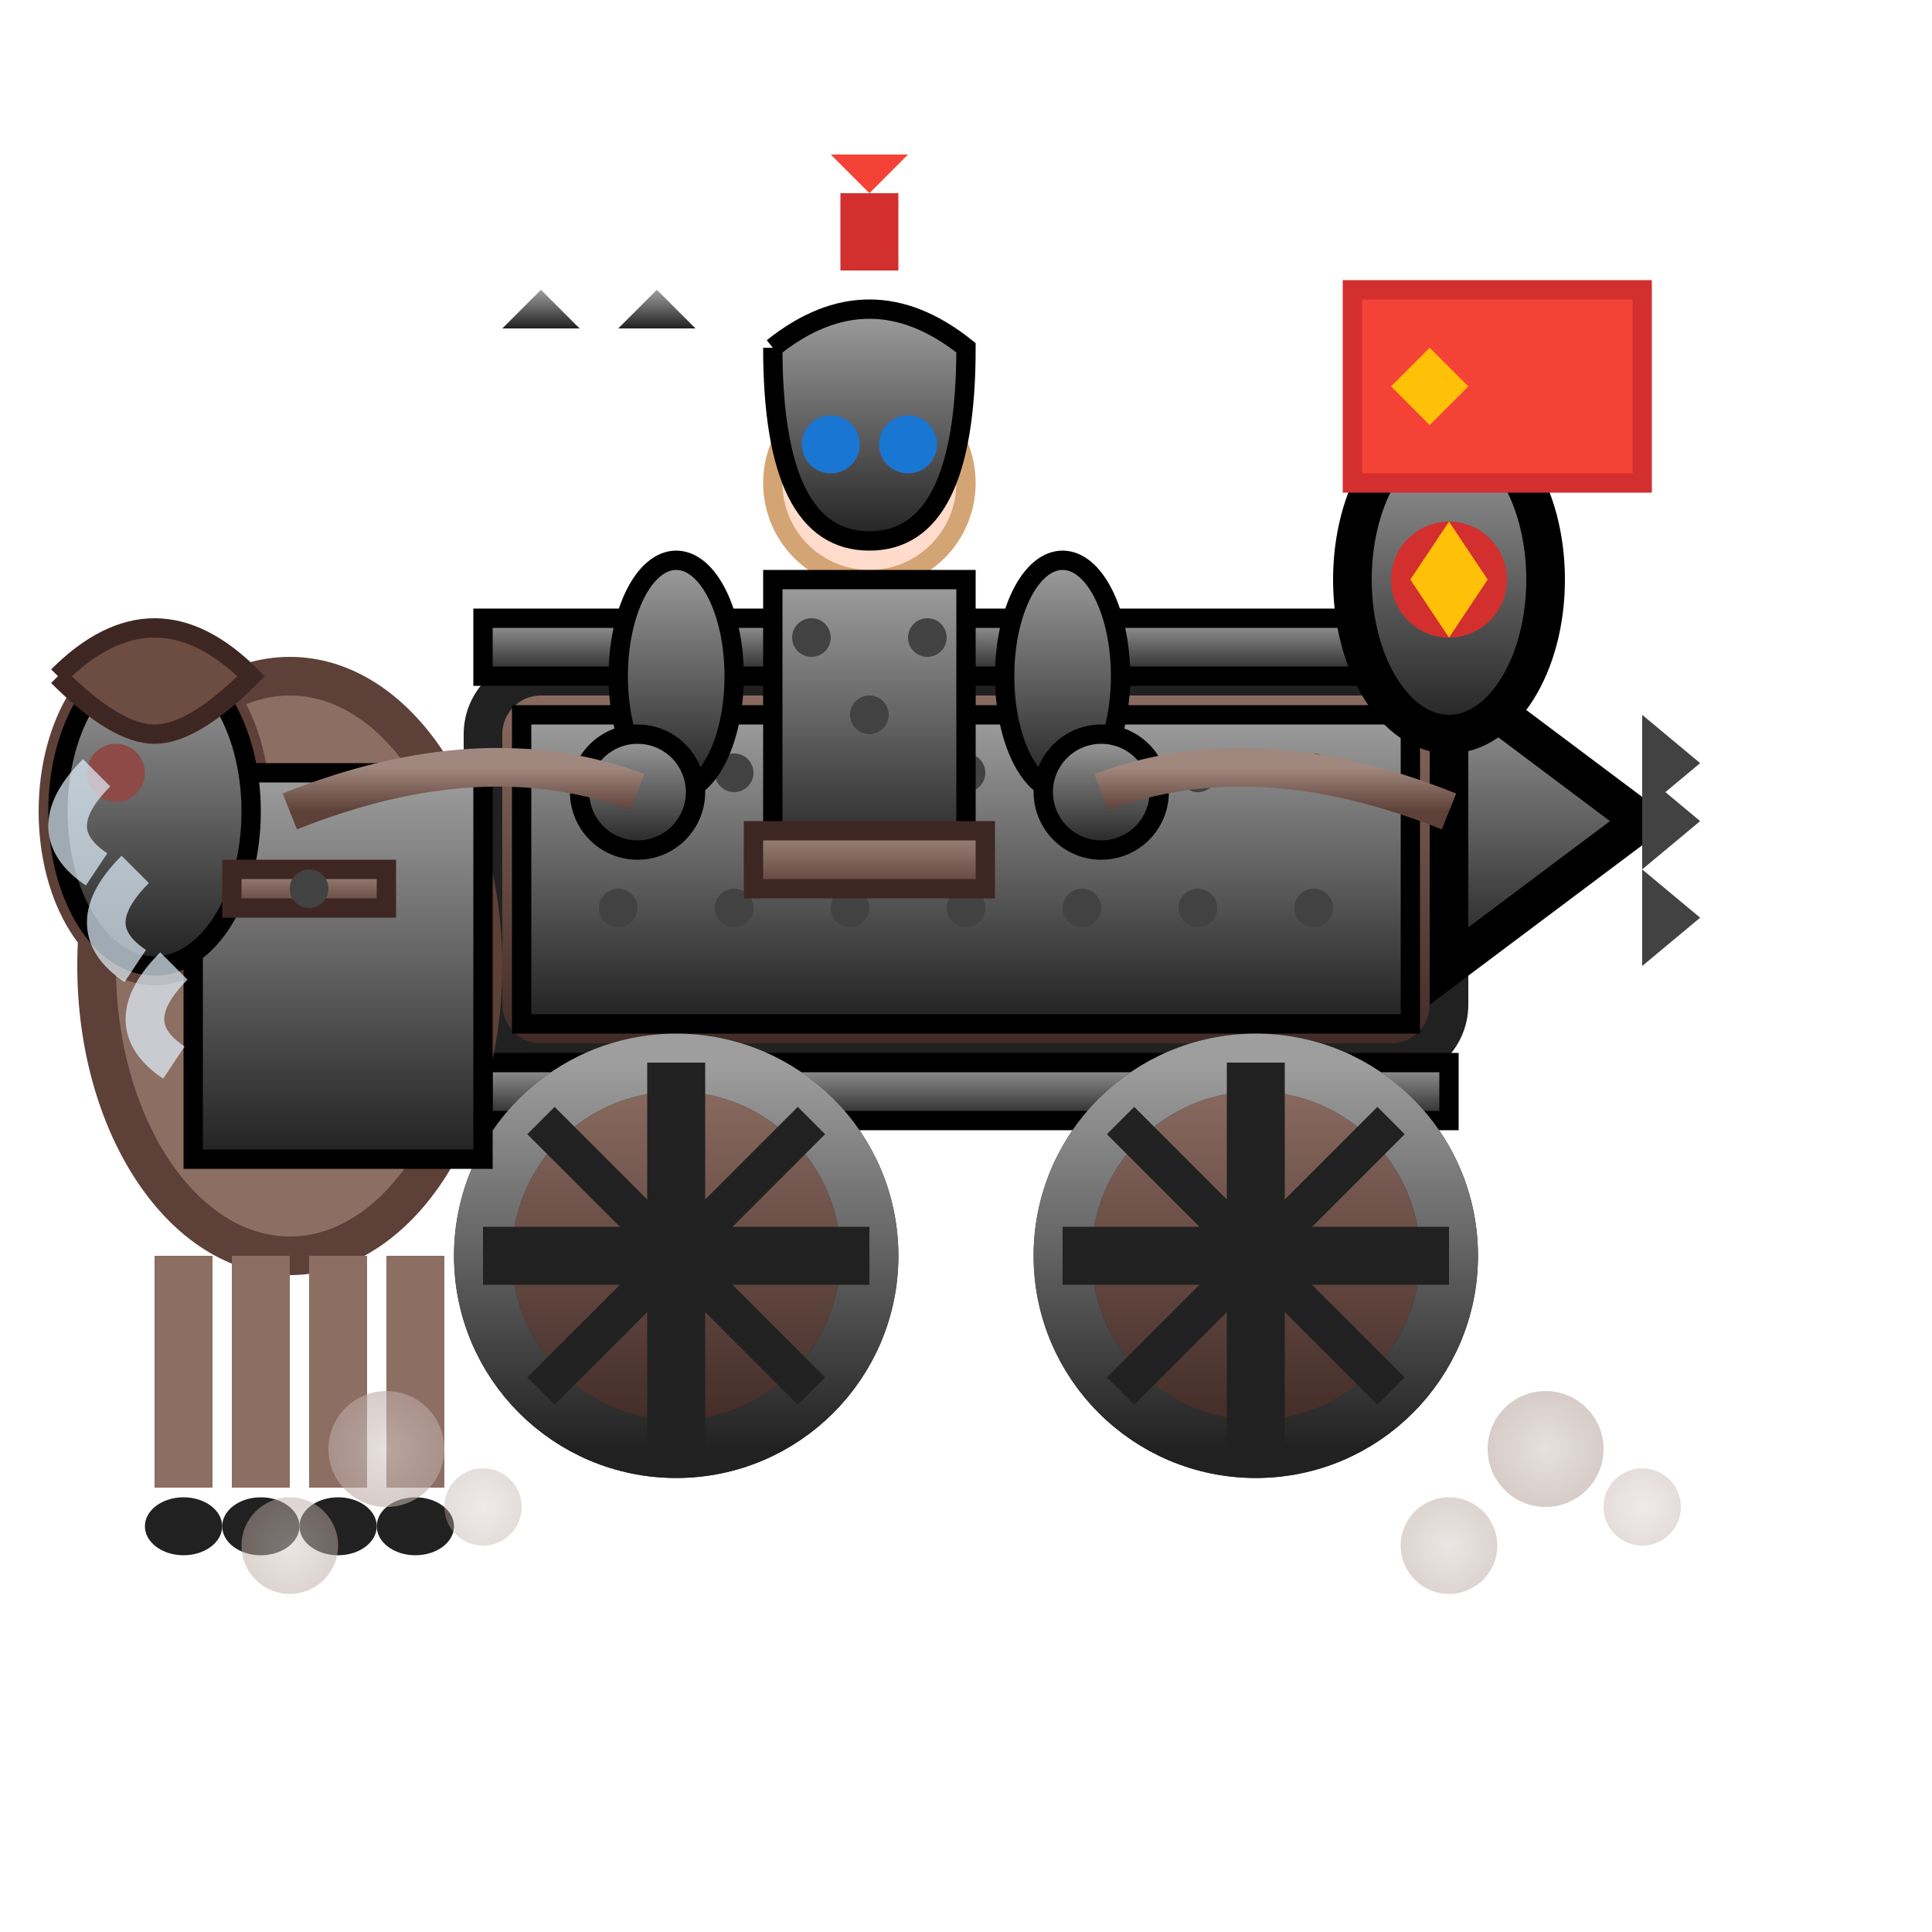
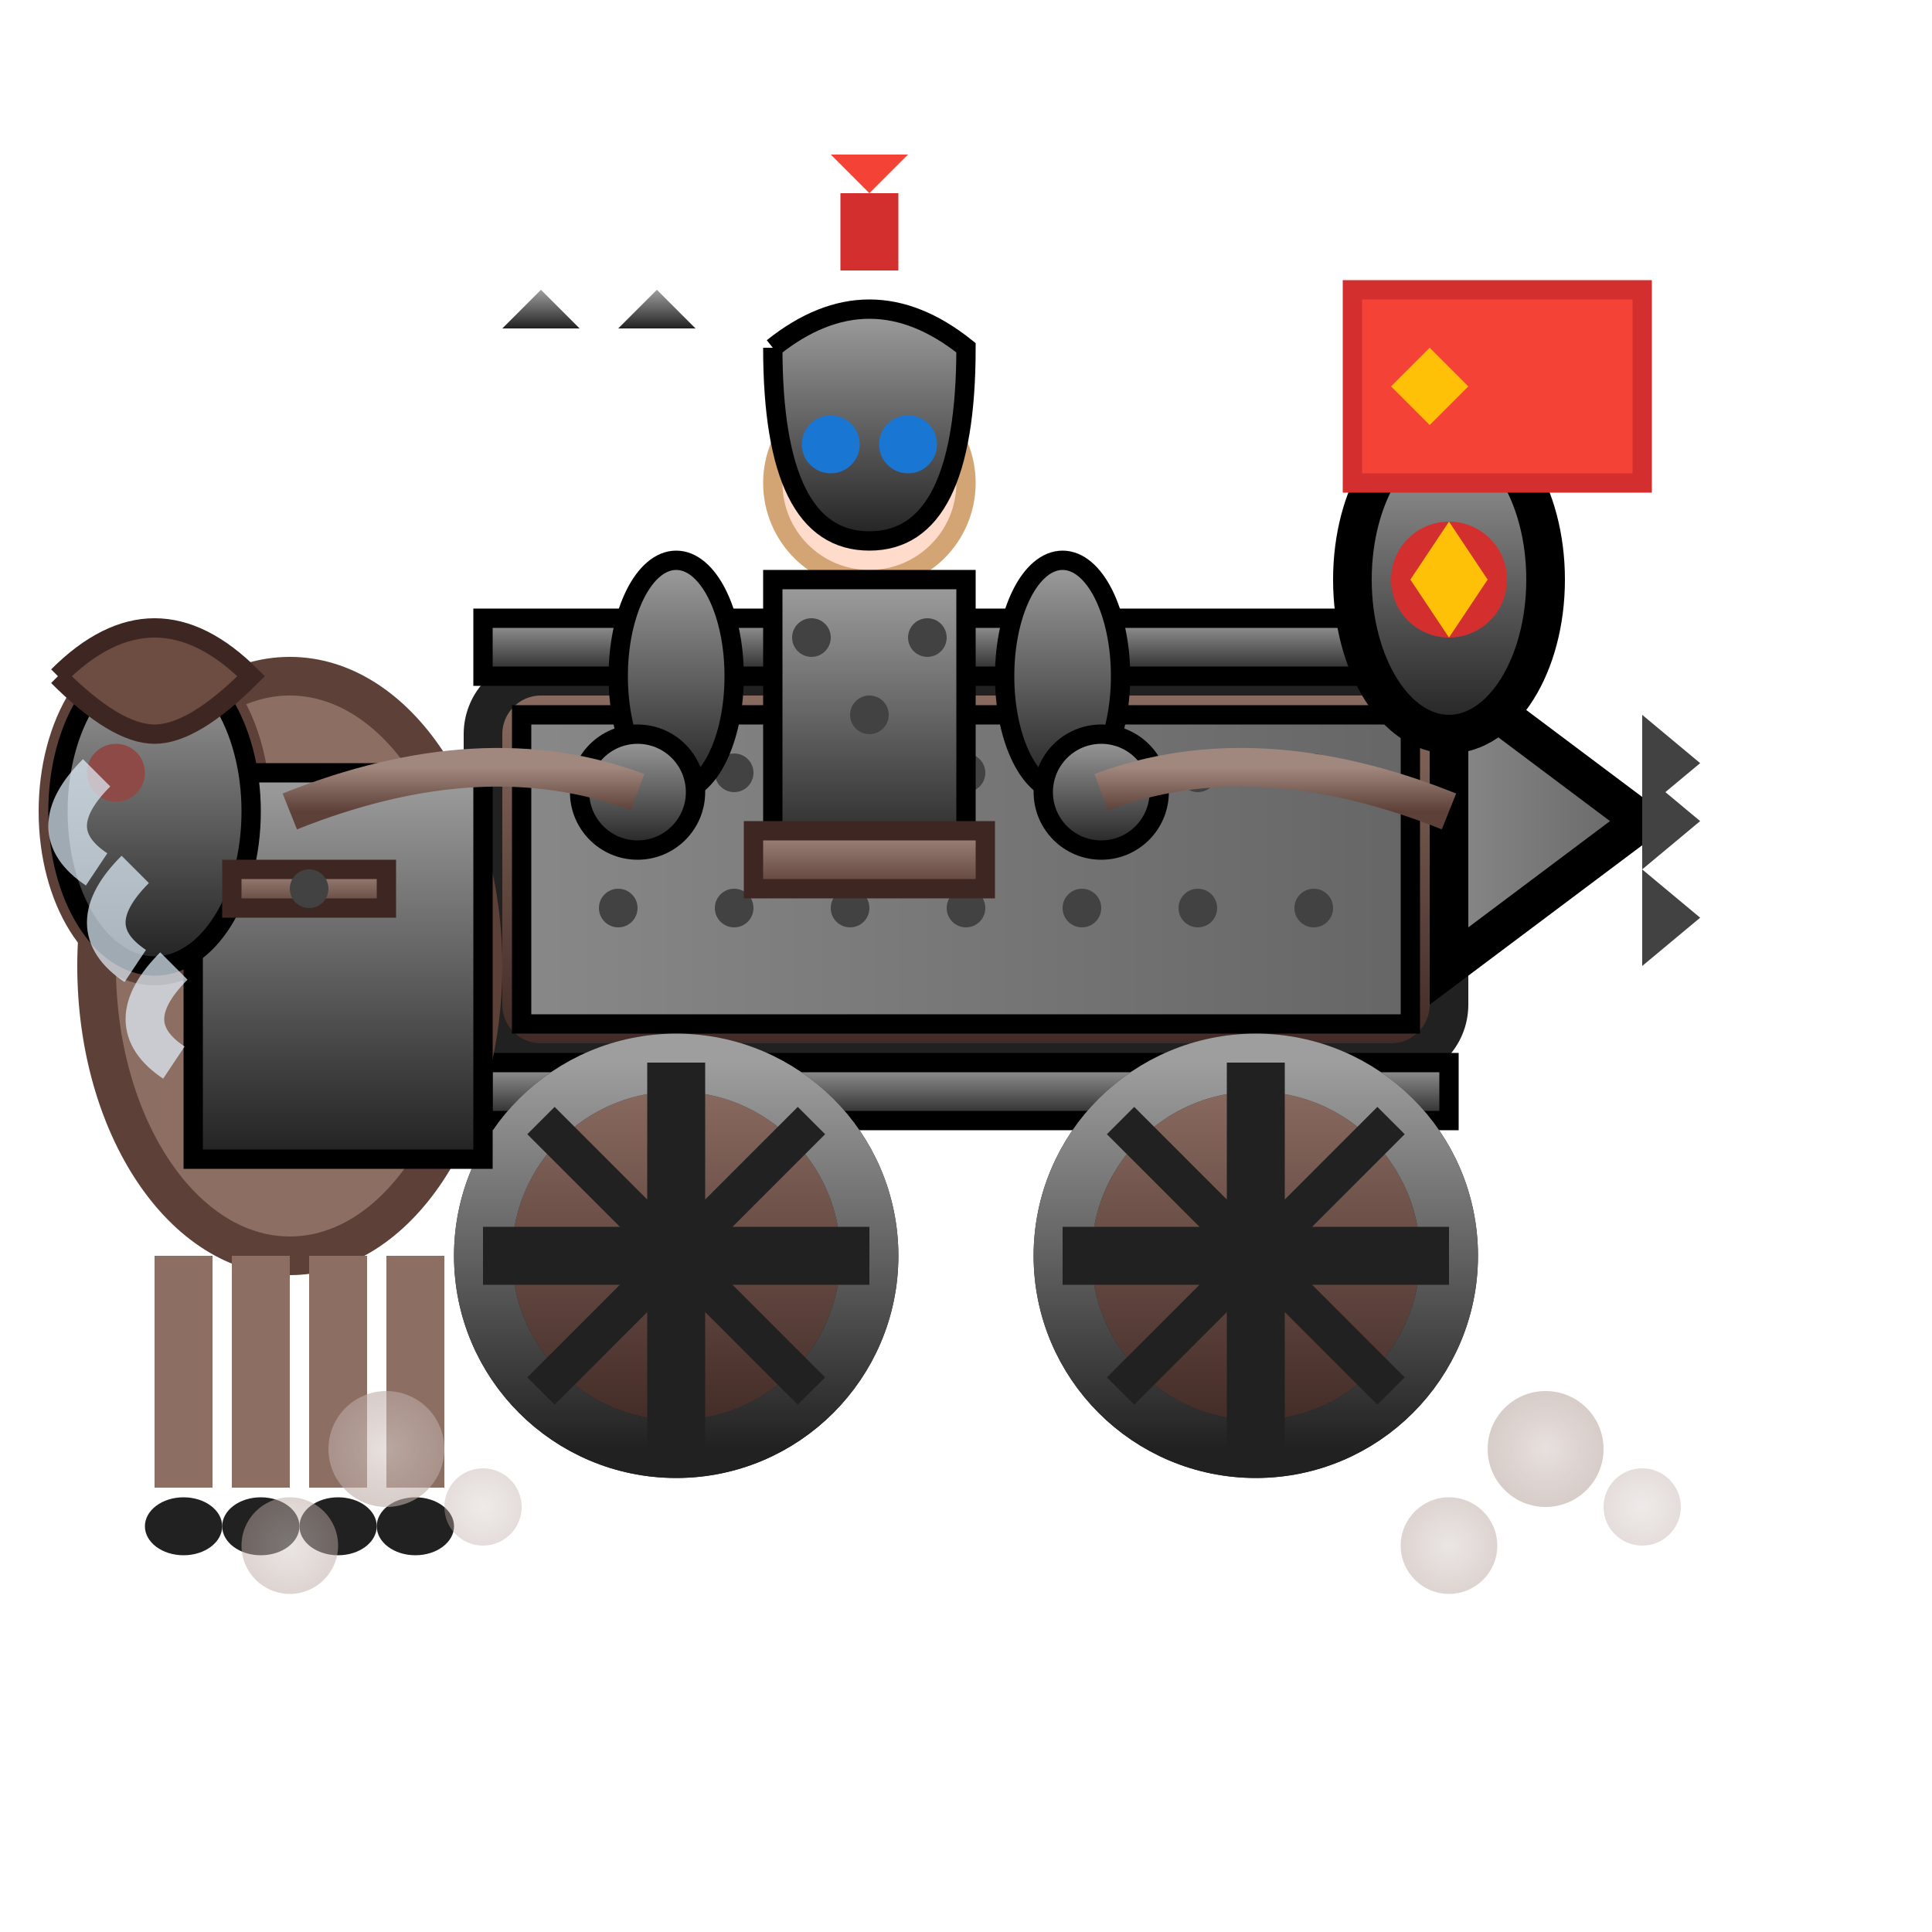
<svg xmlns="http://www.w3.org/2000/svg" viewBox="0 0 100 100">
  <defs>
    <linearGradient id="metalGrad" x1="0%" y1="0%" x2="0%" y2="100%">
      <stop offset="0%" stop-color="#9e9e9e" />
      <stop offset="50%" stop-color="#616161" />
      <stop offset="100%" stop-color="#212121" />
    </linearGradient>
    <linearGradient id="woodGrad" x1="0%" y1="0%" x2="0%" y2="100%">
      <stop offset="0%" stop-color="#8d6e63" />
      <stop offset="100%" stop-color="#3e2723" />
    </linearGradient>
    <linearGradient id="leatherGrad" x1="0%" y1="0%" x2="0%" y2="100%">
      <stop offset="0%" stop-color="#a1887f" />
      <stop offset="100%" stop-color="#5d4037" />
    </linearGradient>
    <radialGradient id="dustGrad" cx="50%" cy="50%">
      <stop offset="0%" stop-color="#d7ccc8" />
      <stop offset="100%" stop-color="#bcaaa4" />
    </radialGradient>
+     <linearGradient id="playerColor">
+       <stop offset="0%" stop-color="#888888" />
+       <stop offset="100%" stop-color="#666666" />
+     </linearGradient>
  </defs>
  <rect x="25" y="35" width="50" height="20" fill="url(#woodGrad)" stroke="#212121" stroke-width="2" rx="3" />
-   <rect x="27" y="37" width="46" height="16" fill="url(#metalGrad)" stroke="#000" stroke-width="1" />
+   <rect x="27" y="37" width="46" height="16" fill="url(#playerColor)" stroke="#000" stroke-width="1" />
  <circle cx="32" cy="40" r="1" fill="#424242" />
  <circle cx="38" cy="40" r="1" fill="#424242" />
  <circle cx="44" cy="40" r="1" fill="#424242" />
  <circle cx="50" cy="40" r="1" fill="#424242" />
  <circle cx="56" cy="40" r="1" fill="#424242" />
  <circle cx="62" cy="40" r="1" fill="#424242" />
  <circle cx="68" cy="40" r="1" fill="#424242" />
  <circle cx="32" cy="47" r="1" fill="#424242" />
  <circle cx="38" cy="47" r="1" fill="#424242" />
  <circle cx="44" cy="47" r="1" fill="#424242" />
  <circle cx="50" cy="47" r="1" fill="#424242" />
  <circle cx="56" cy="47" r="1" fill="#424242" />
  <circle cx="62" cy="47" r="1" fill="#424242" />
  <circle cx="68" cy="47" r="1" fill="#424242" />
-   <polygon points="75,35 85,42.5 75,50" fill="url(#metalGrad)" stroke="#000" stroke-width="2" />
+   <polygon points="75,35 85,42.5 75,50" fill="url(#playerColor)" stroke="#000" stroke-width="2" />
  <polygon points="85,40 88,42.5 85,45" fill="#424242" />
  <polygon points="85,37 88,39.5 85,42" fill="#424242" />
  <polygon points="85,45 88,47.5 85,50" fill="#424242" />
  <rect x="25" y="32" width="50" height="3" fill="url(#metalGrad)" stroke="#000" stroke-width="1" />
  <rect x="25" y="55" width="50" height="3" fill="url(#metalGrad)" stroke="#000" stroke-width="1" />
  <circle cx="35" cy="65" r="10" fill="url(#woodGrad)" stroke="#212121" stroke-width="3" />
  <circle cx="65" cy="65" r="10" fill="url(#woodGrad)" stroke="#212121" stroke-width="3" />
  <circle cx="35" cy="65" r="10" fill="none" stroke="url(#metalGrad)" stroke-width="3" />
  <circle cx="65" cy="65" r="10" fill="none" stroke="url(#metalGrad)" stroke-width="3" />
  <line x1="35" y1="55" x2="35" y2="75" stroke="#212121" stroke-width="3" />
  <line x1="25" y1="65" x2="45" y2="65" stroke="#212121" stroke-width="3" />
  <line x1="28" y1="58" x2="42" y2="72" stroke="#212121" stroke-width="2" />
  <line x1="42" y1="58" x2="28" y2="72" stroke="#212121" stroke-width="2" />
  <line x1="65" y1="55" x2="65" y2="75" stroke="#212121" stroke-width="3" />
  <line x1="55" y1="65" x2="75" y2="65" stroke="#212121" stroke-width="3" />
  <line x1="58" y1="58" x2="72" y2="72" stroke="#212121" stroke-width="2" />
  <line x1="72" y1="58" x2="58" y2="72" stroke="#212121" stroke-width="2" />
  <circle cx="45" cy="25" r="5" fill="#ffdbcb" stroke="#d4a574" stroke-width="1" />
  <path d="M40 18 Q45 14 50 18 Q50 28 45 28 Q40 28 40 18" fill="url(#metalGrad)" stroke="#000" stroke-width="1" />
  <line x1="45" y1="14" x2="45" y2="10" stroke="#d32f2f" stroke-width="3" />
  <polygon points="45,10 47,8 43,8" fill="#f44336" />
  <circle cx="43" cy="23" r="1.5" fill="#1976d2" />
  <circle cx="47" cy="23" r="1.5" fill="#1976d2" />
  <rect x="40" y="30" width="10" height="15" fill="url(#metalGrad)" stroke="#000" stroke-width="1" />
  <circle cx="42" cy="33" r="1" fill="#424242" />
  <circle cx="48" cy="33" r="1" fill="#424242" />
  <circle cx="45" cy="37" r="1" fill="#424242" />
  <rect x="39" y="43" width="12" height="3" fill="url(#leatherGrad)" stroke="#3e2723" stroke-width="1" />
  <ellipse cx="35" cy="35" rx="3" ry="6" fill="url(#metalGrad)" stroke="#000" stroke-width="1" />
  <ellipse cx="55" cy="35" rx="3" ry="6" fill="url(#metalGrad)" stroke="#000" stroke-width="1" />
  <circle cx="33" cy="41" r="3" fill="url(#metalGrad)" stroke="#000" stroke-width="1" />
  <circle cx="57" cy="41" r="3" fill="url(#metalGrad)" stroke="#000" stroke-width="1" />
  <ellipse cx="15" cy="50" rx="10" ry="15" fill="#8d6e63" stroke="#5d4037" stroke-width="2" />
  <ellipse cx="8" cy="42" rx="5" ry="8" fill="#8d6e63" stroke="#5d4037" stroke-width="2" />
  <rect x="10" y="40" width="15" height="20" fill="url(#metalGrad)" stroke="#000" stroke-width="1" />
  <ellipse cx="8" cy="42" rx="5" ry="8" fill="url(#metalGrad)" stroke="#000" stroke-width="1" />
  <circle cx="6" cy="40" r="1.5" fill="#8d4a47" />
  <path d="M3 35 Q8 30 13 35 Q10 38 8 38 Q6 38 3 35" fill="#6d4c41" stroke="#3e2723" stroke-width="1" />
  <rect x="8" y="65" width="3" height="12" fill="#8d6e63" />
  <rect x="12" y="65" width="3" height="12" fill="#8d6e63" />
  <rect x="16" y="65" width="3" height="12" fill="#8d6e63" />
  <rect x="20" y="65" width="3" height="12" fill="#8d6e63" />
  <ellipse cx="9.5" cy="79" rx="2" ry="1.5" fill="#212121" />
  <ellipse cx="13.5" cy="79" rx="2" ry="1.5" fill="#212121" />
  <ellipse cx="17.5" cy="79" rx="2" ry="1.5" fill="#212121" />
  <ellipse cx="21.5" cy="79" rx="2" ry="1.5" fill="#212121" />
  <path d="M33 41 Q25 38 15 42" stroke="url(#leatherGrad)" stroke-width="2" fill="none" />
  <path d="M57 41 Q65 38 75 42" stroke="url(#leatherGrad)" stroke-width="2" fill="none" />
  <rect x="12" y="45" width="8" height="2" fill="url(#leatherGrad)" stroke="#3e2723" stroke-width="1" />
  <circle cx="16" cy="46" r="1" fill="#424242" />
  <line x1="30" y1="25" x2="30" y2="35" stroke="url(#woodGrad)" stroke-width="2" />
  <line x1="32" y1="25" x2="32" y2="35" stroke="url(#woodGrad)" stroke-width="2" />
  <line x1="28" y1="15" x2="28" y2="35" stroke="url(#woodGrad)" stroke-width="2" />
  <line x1="34" y1="15" x2="34" y2="35" stroke="url(#woodGrad)" stroke-width="2" />
  <polygon points="28,15 26,17 30,17" fill="url(#metalGrad)" />
  <polygon points="34,15 32,17 36,17" fill="url(#metalGrad)" />
  <ellipse cx="75" cy="30" rx="5" ry="8" fill="url(#metalGrad)" stroke="#000" stroke-width="2" />
  <circle cx="75" cy="30" r="3" fill="#d32f2f" />
  <polygon points="75,27 73,30 75,33 77,30" fill="#ffc107" />
  <circle cx="20" cy="75" r="3" fill="url(#dustGrad)" opacity="0.6" />
  <circle cx="25" cy="78" r="2" fill="url(#dustGrad)" opacity="0.4" />
  <circle cx="15" cy="80" r="2.5" fill="url(#dustGrad)" opacity="0.5" />
  <circle cx="80" cy="75" r="3" fill="url(#dustGrad)" opacity="0.6" />
  <circle cx="85" cy="78" r="2" fill="url(#dustGrad)" opacity="0.4" />
  <circle cx="75" cy="80" r="2.5" fill="url(#dustGrad)" opacity="0.5" />
  <path d="M5 45 Q2 43 5 40" stroke="#e3f2fd" stroke-width="2" fill="none" opacity="0.7" />
  <path d="M7 50 Q4 48 7 45" stroke="#e3f2fd" stroke-width="2" fill="none" opacity="0.7" />
  <path d="M9 55 Q6 53 9 50" stroke="#e3f2fd" stroke-width="2" fill="none" opacity="0.7" />
  <line x1="70" y1="15" x2="70" y2="35" stroke="url(#woodGrad)" stroke-width="3" />
  <rect x="70" y="15" width="15" height="10" fill="#f44336" stroke="#d32f2f" stroke-width="1" />
  <polygon points="74,18 72,20 74,22 76,20" fill="#ffc107" />
</svg>
